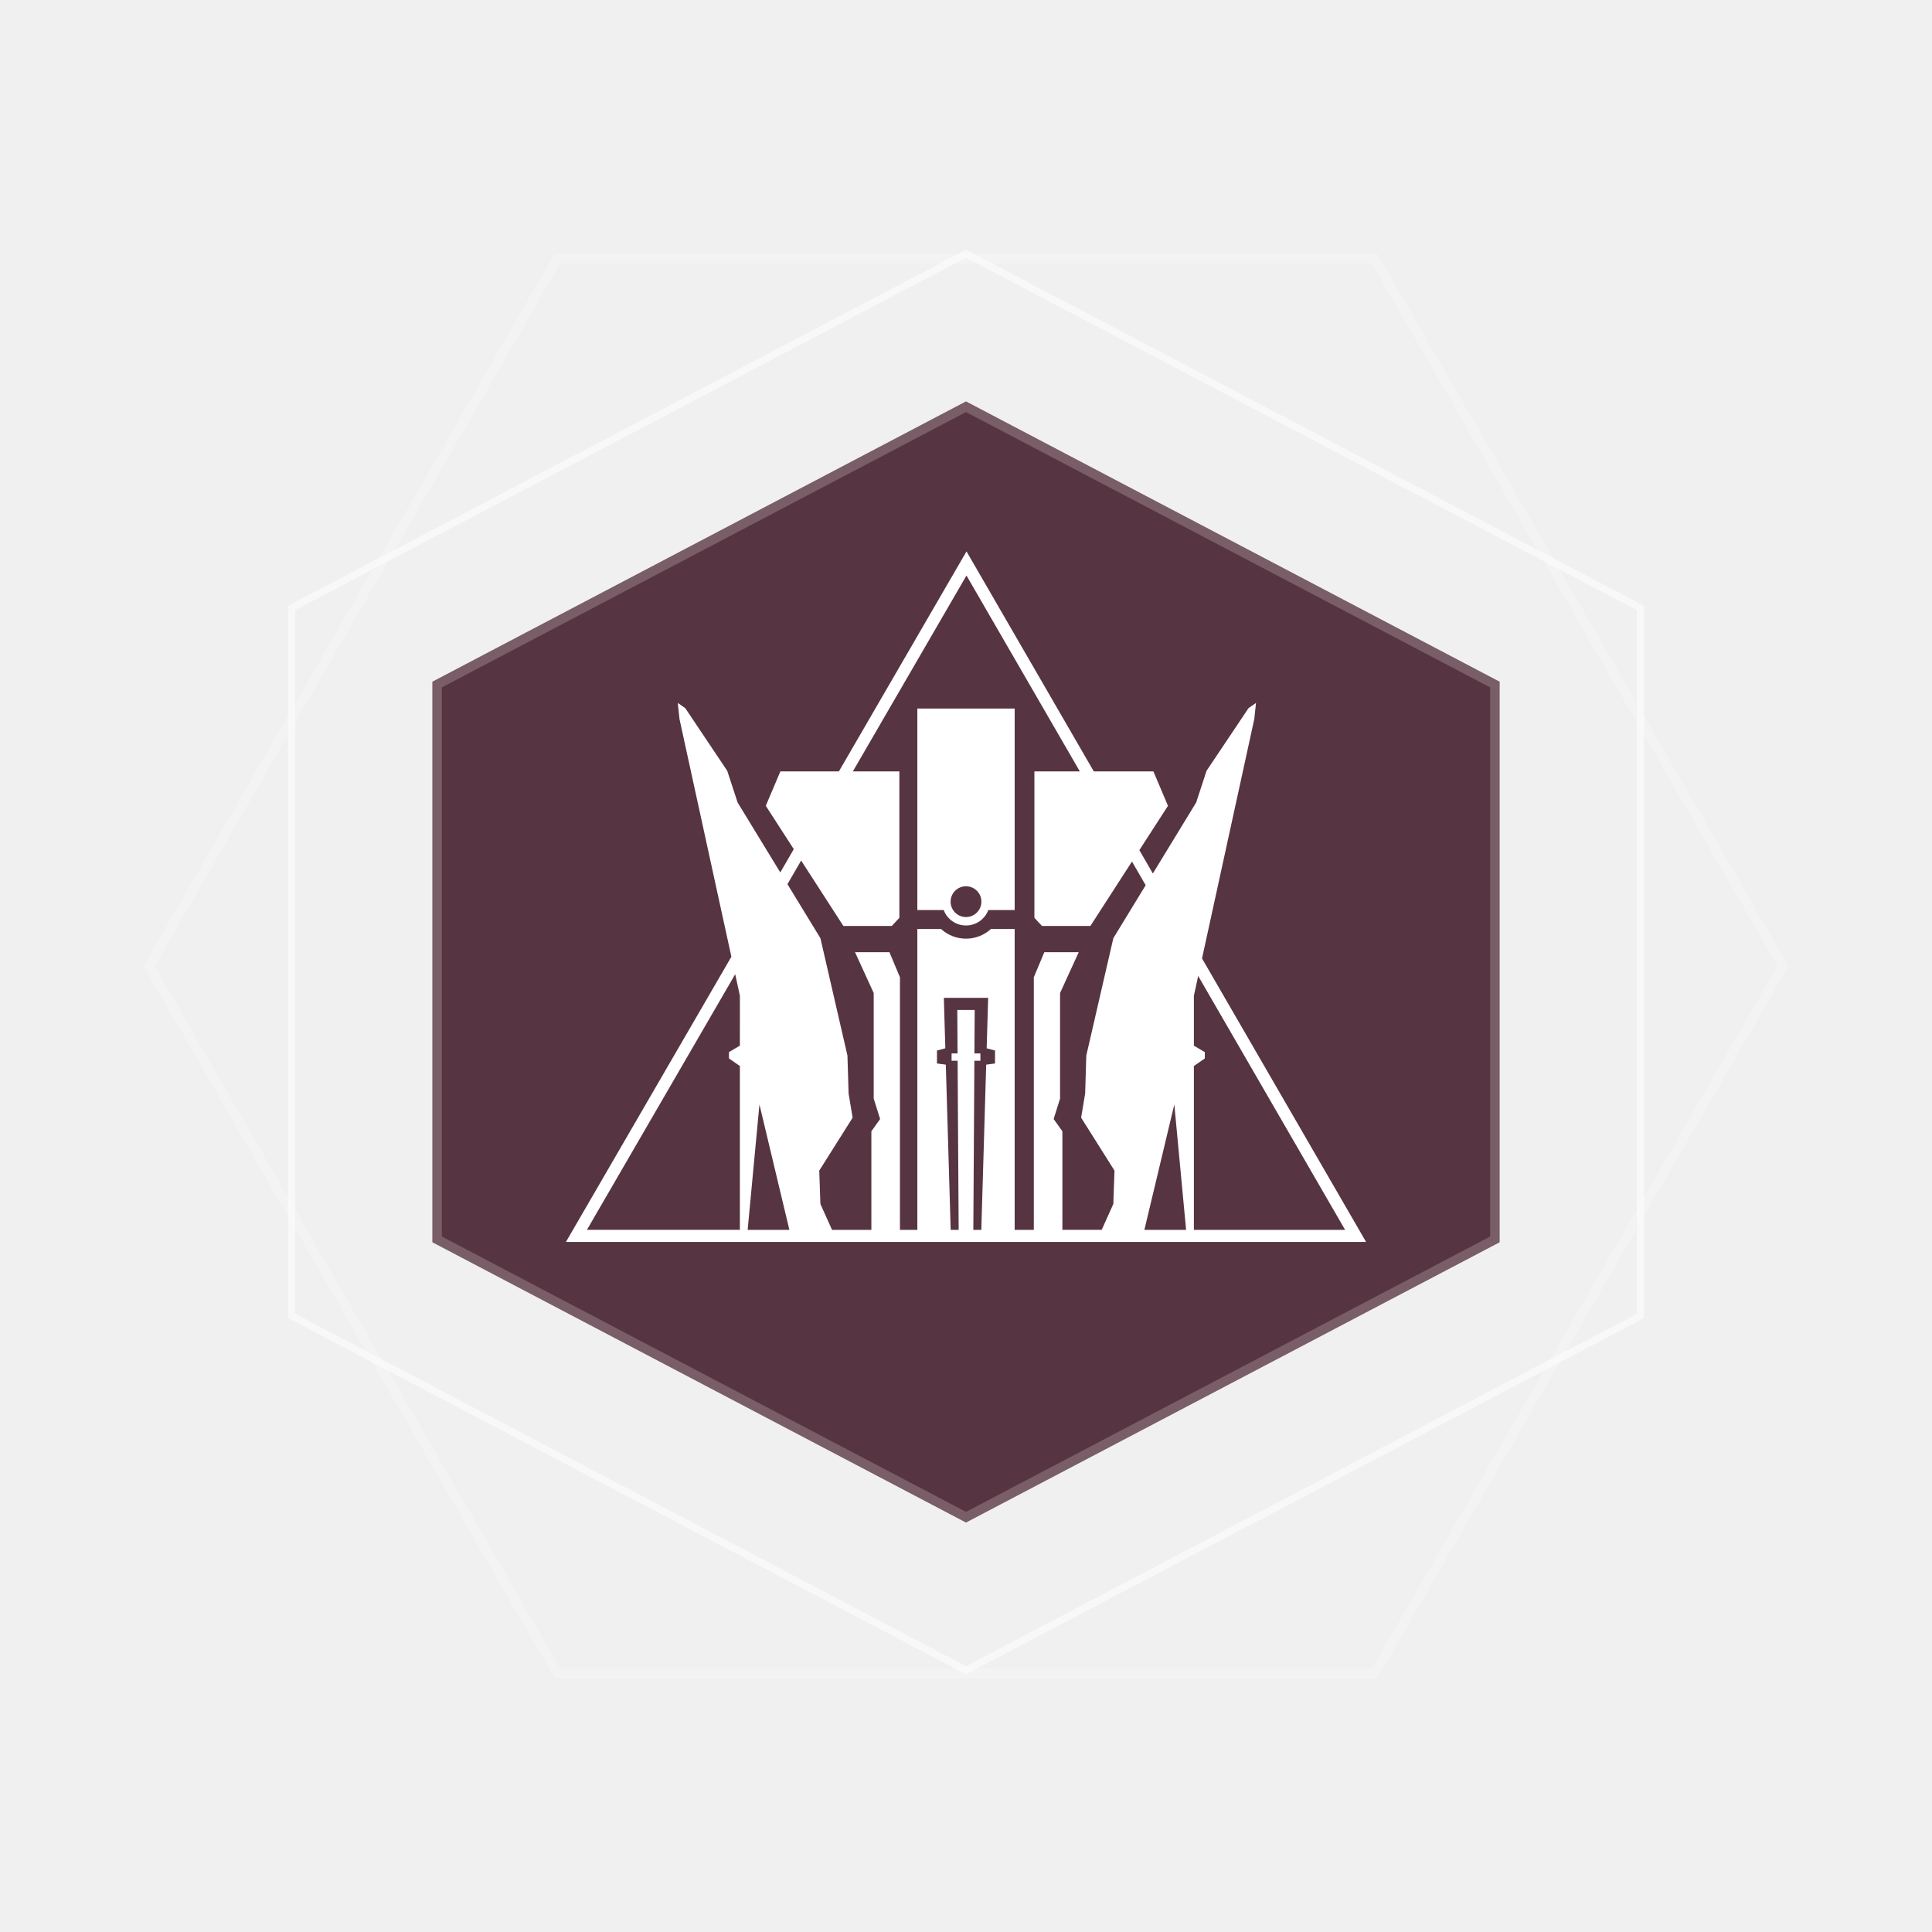
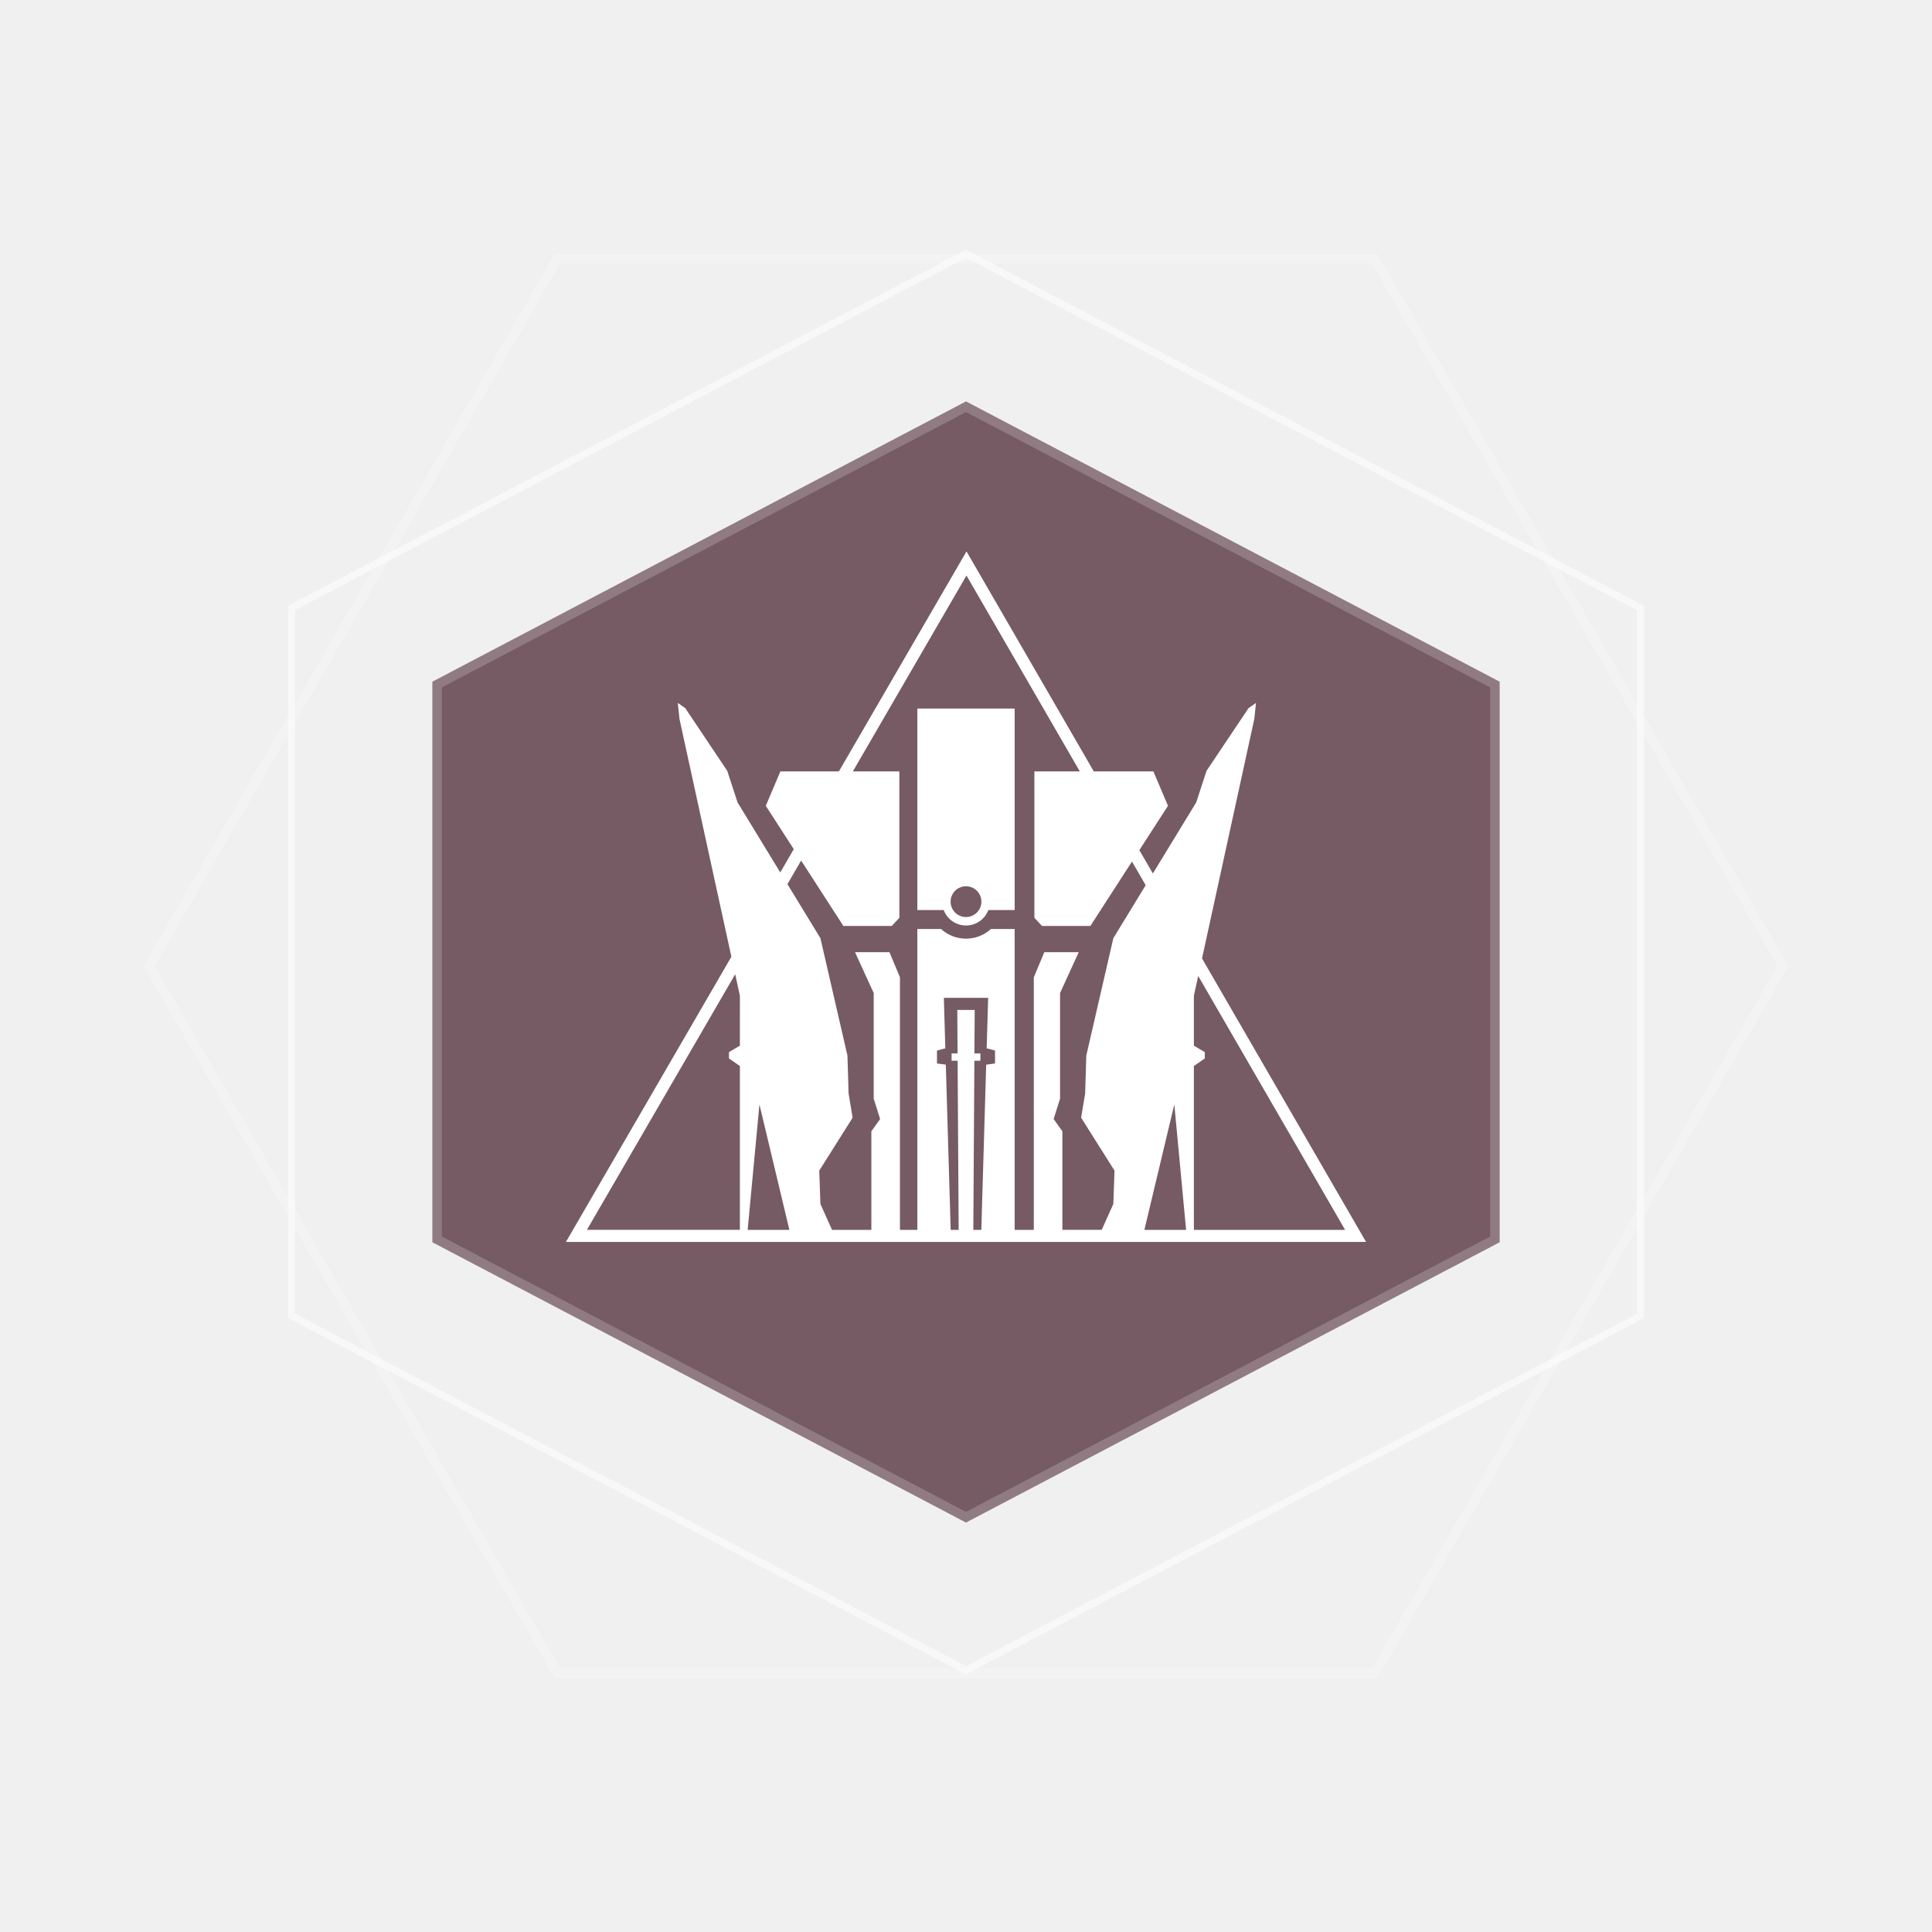
<svg xmlns="http://www.w3.org/2000/svg" viewBox="0 0 204.404 204.404">
  <g class="Layer_2" data-name="Layer 2">
    <g class="base2">
      <g class="polygon inner ani" style="opacity: 0.4">
        <path d="M102.202,27.269,173.184,64.552V138.999l-70.982,37.283L31.22,138.999V64.552l70.982-37.283m0-.847L30.47,64.099v75.353l71.732,37.677,71.732-37.677V64.099L102.202,26.422Z" style="fill: #fff" />
      </g>
      <g class="polygon inner" style="opacity: 0.2">
        <path d="M145.13,27.849l42.928,74.353L145.13,176.555H59.274L16.347,102.202,59.274,27.849H145.13m.577-1H58.697L15.192,102.202,58.697,177.555h87.01l43.505-75.353L145.708,26.849Z" style="fill: #fff" />
      </g>
      <g class="polygon" style="opacity: 0.2">
        <path d="M102.202,27.269,173.184,64.552V138.999l-70.982,37.283L31.22,138.999V64.552l70.982-37.283m0-.847L30.47,64.099v75.353l71.732,37.677,71.732-37.677V64.099L102.202,26.422Z" style="fill: #fff" />
      </g>
-       <polygon class="berry" points="158.658 131.429 158.658 72.123 102.202 42.47 45.747 72.123 45.747 131.429 102.202 161.081 158.658 131.429" style="fill: #573441" />
+       <polygon class="berry" points="158.658 131.429 158.658 72.123 102.202 42.47 45.747 72.123 45.747 131.429 102.202 161.081 158.658 131.429" style="fill: #573441;opacity: 0.8" />
      <g class="berry-border" style="opacity: 0.2">
        <path d="M102.202,43.599,157.658,72.727v58.097l-55.456,29.128L46.747,130.824V72.727l55.456-29.128m0-1.13L45.747,72.123v59.306l56.456,29.653L158.658,131.429V72.123L102.202,42.47Z" style="fill: #fff" />
      </g>
    </g>
    <g class="gofannon">
      <g>
        <path d="M82.553,92.302l-4.517-7.403L76.941,81.552,72.498,74.918l-.791-.548.183,1.704L77.379,101.222l-17.505,30.176h84.656l-17.357-29.995,5.529-25.328.183-1.704-.791.548L127.651,81.552l-1.095,3.347-4.584,7.513L120.543,89.944l3.028-4.69-1.543-3.641h-6.306l-13.467-23.274-13.501,23.274H82.563l-1.543,3.641,2.961,4.586Zm-4.274,18.327-1.156.683v.669l1.156.804v17.333H62.094l15.689-27.045.497,2.275Zm.822,19.49,1.247-13.268,3.168,13.268Zm8.928,0-1.23-2.739-.122-3.53,3.53-5.599-.426-2.556-.122-4.017L86.8,99.262l-3.489-5.718,1.449-2.498,4.468,6.92h5.122l.802-.864V81.613h-4.92l12.021-20.723,11.991,20.723h-4.806V97.102l.802.864h5.122l4.4-6.816,1.449,2.504-3.421,5.607-2.86,12.415-.122,4.017-.426,2.556,3.53,5.599-.122,3.53-1.23,2.739h-4.16V119.689l-.926-1.296.679-2.16V105.063l1.975-4.32h-3.641l-1.111,2.654v26.722H107.35V98.291h-2.514a3.915,3.915,0,0,1-5.27,0H97.054v31.829h-1.84V103.397l-1.111-2.654H90.462l1.975,4.32v11.17l.679,2.16-.926,1.296v10.431Zm14.948,0,.111-17.891h.638v-.775h-.633l.029-4.6h-1.841l.029,4.6h-.633v.775h.638l.111,17.891h-.845l-.515-17.48-.935-.124v-1.371l.884-.233-.157-5.339H104.546l-.157,5.339.884.233v1.371l-.935.124-.515,17.48Zm18.097,0,3.168-13.268,1.247,13.268Zm5.237,0V112.786l1.156-.804v-.669l-1.156-.683v-5.281l.457-2.092,15.544,26.863Z" style="fill: #fff;fill-rule: evenodd" />
        <path d="M99.841,96.28a2.522,2.522,0,0,0,4.723,0h2.787V74.964H97.054V96.28Zm3.99-.885a1.629,1.629,0,1,1-1.629-1.629A1.629,1.629,0,0,1,103.831,95.395Z" style="fill: #fff;fill-rule: evenodd" />
      </g>
    </g>
  </g>
</svg>
